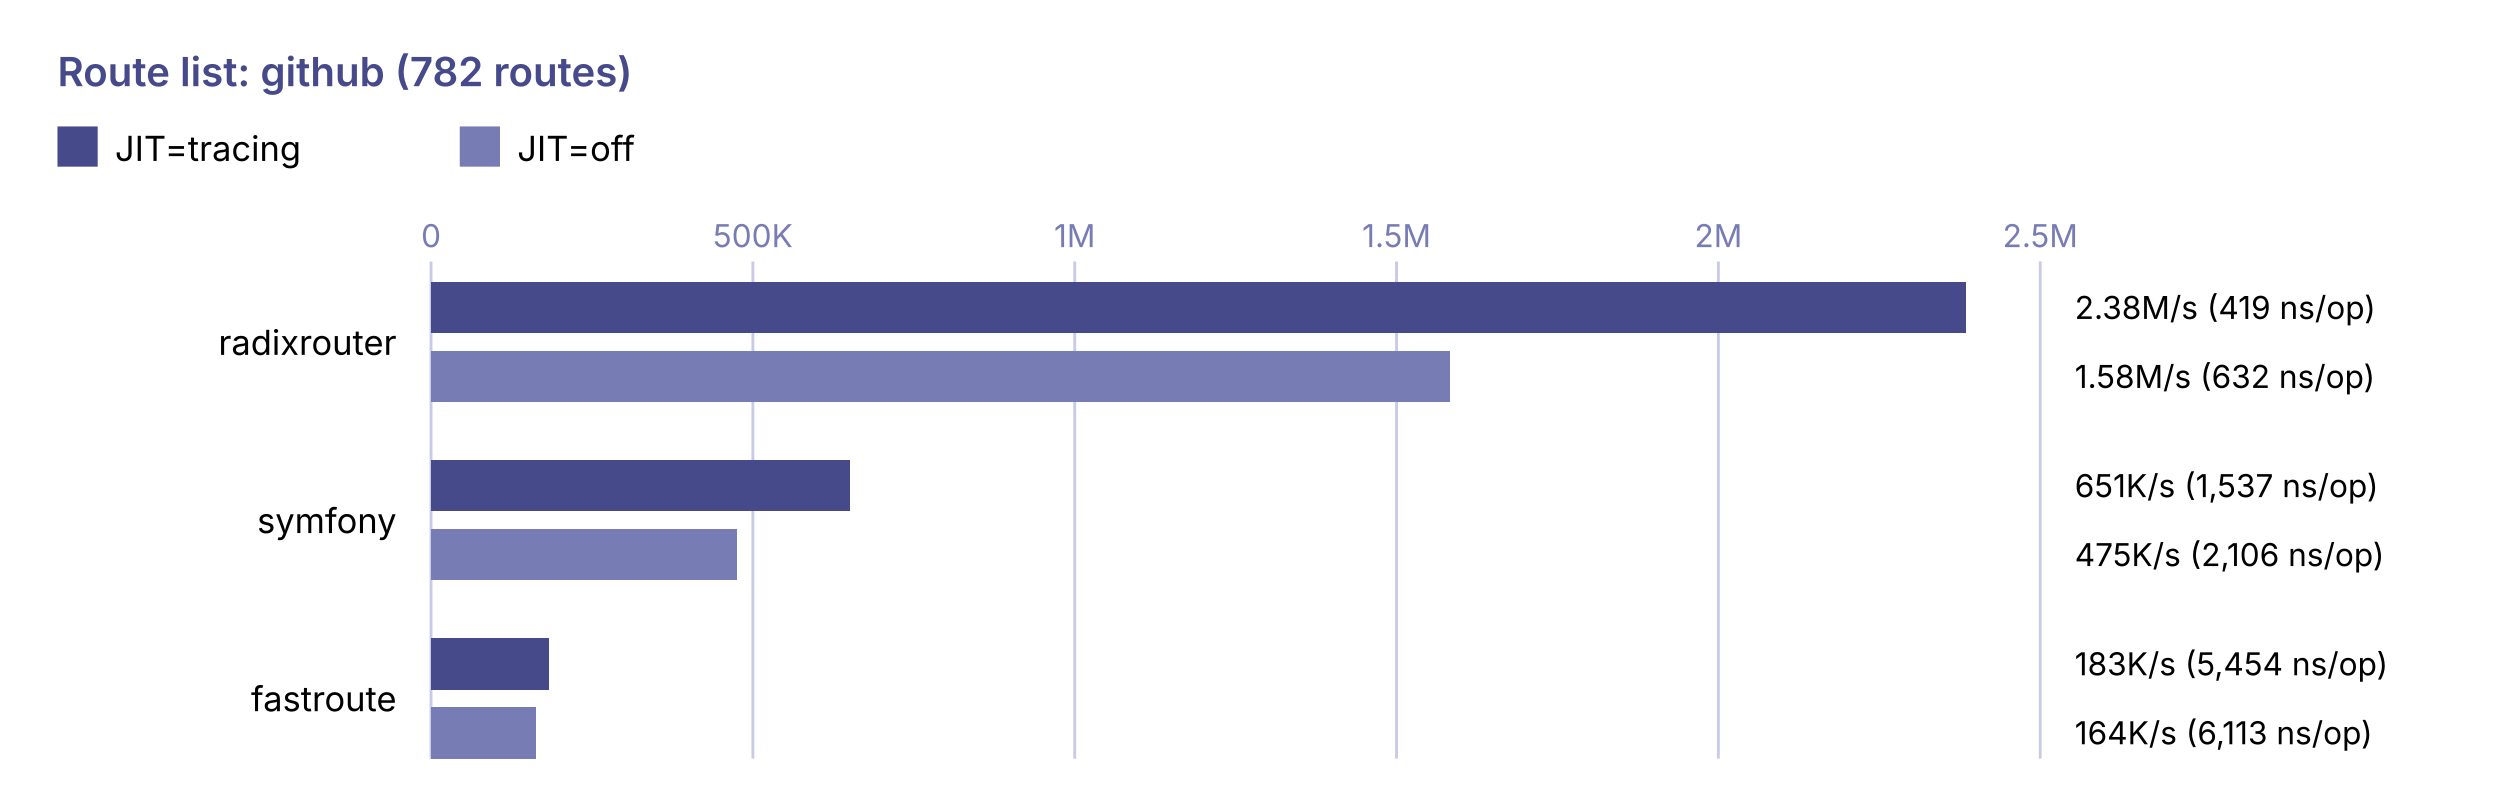
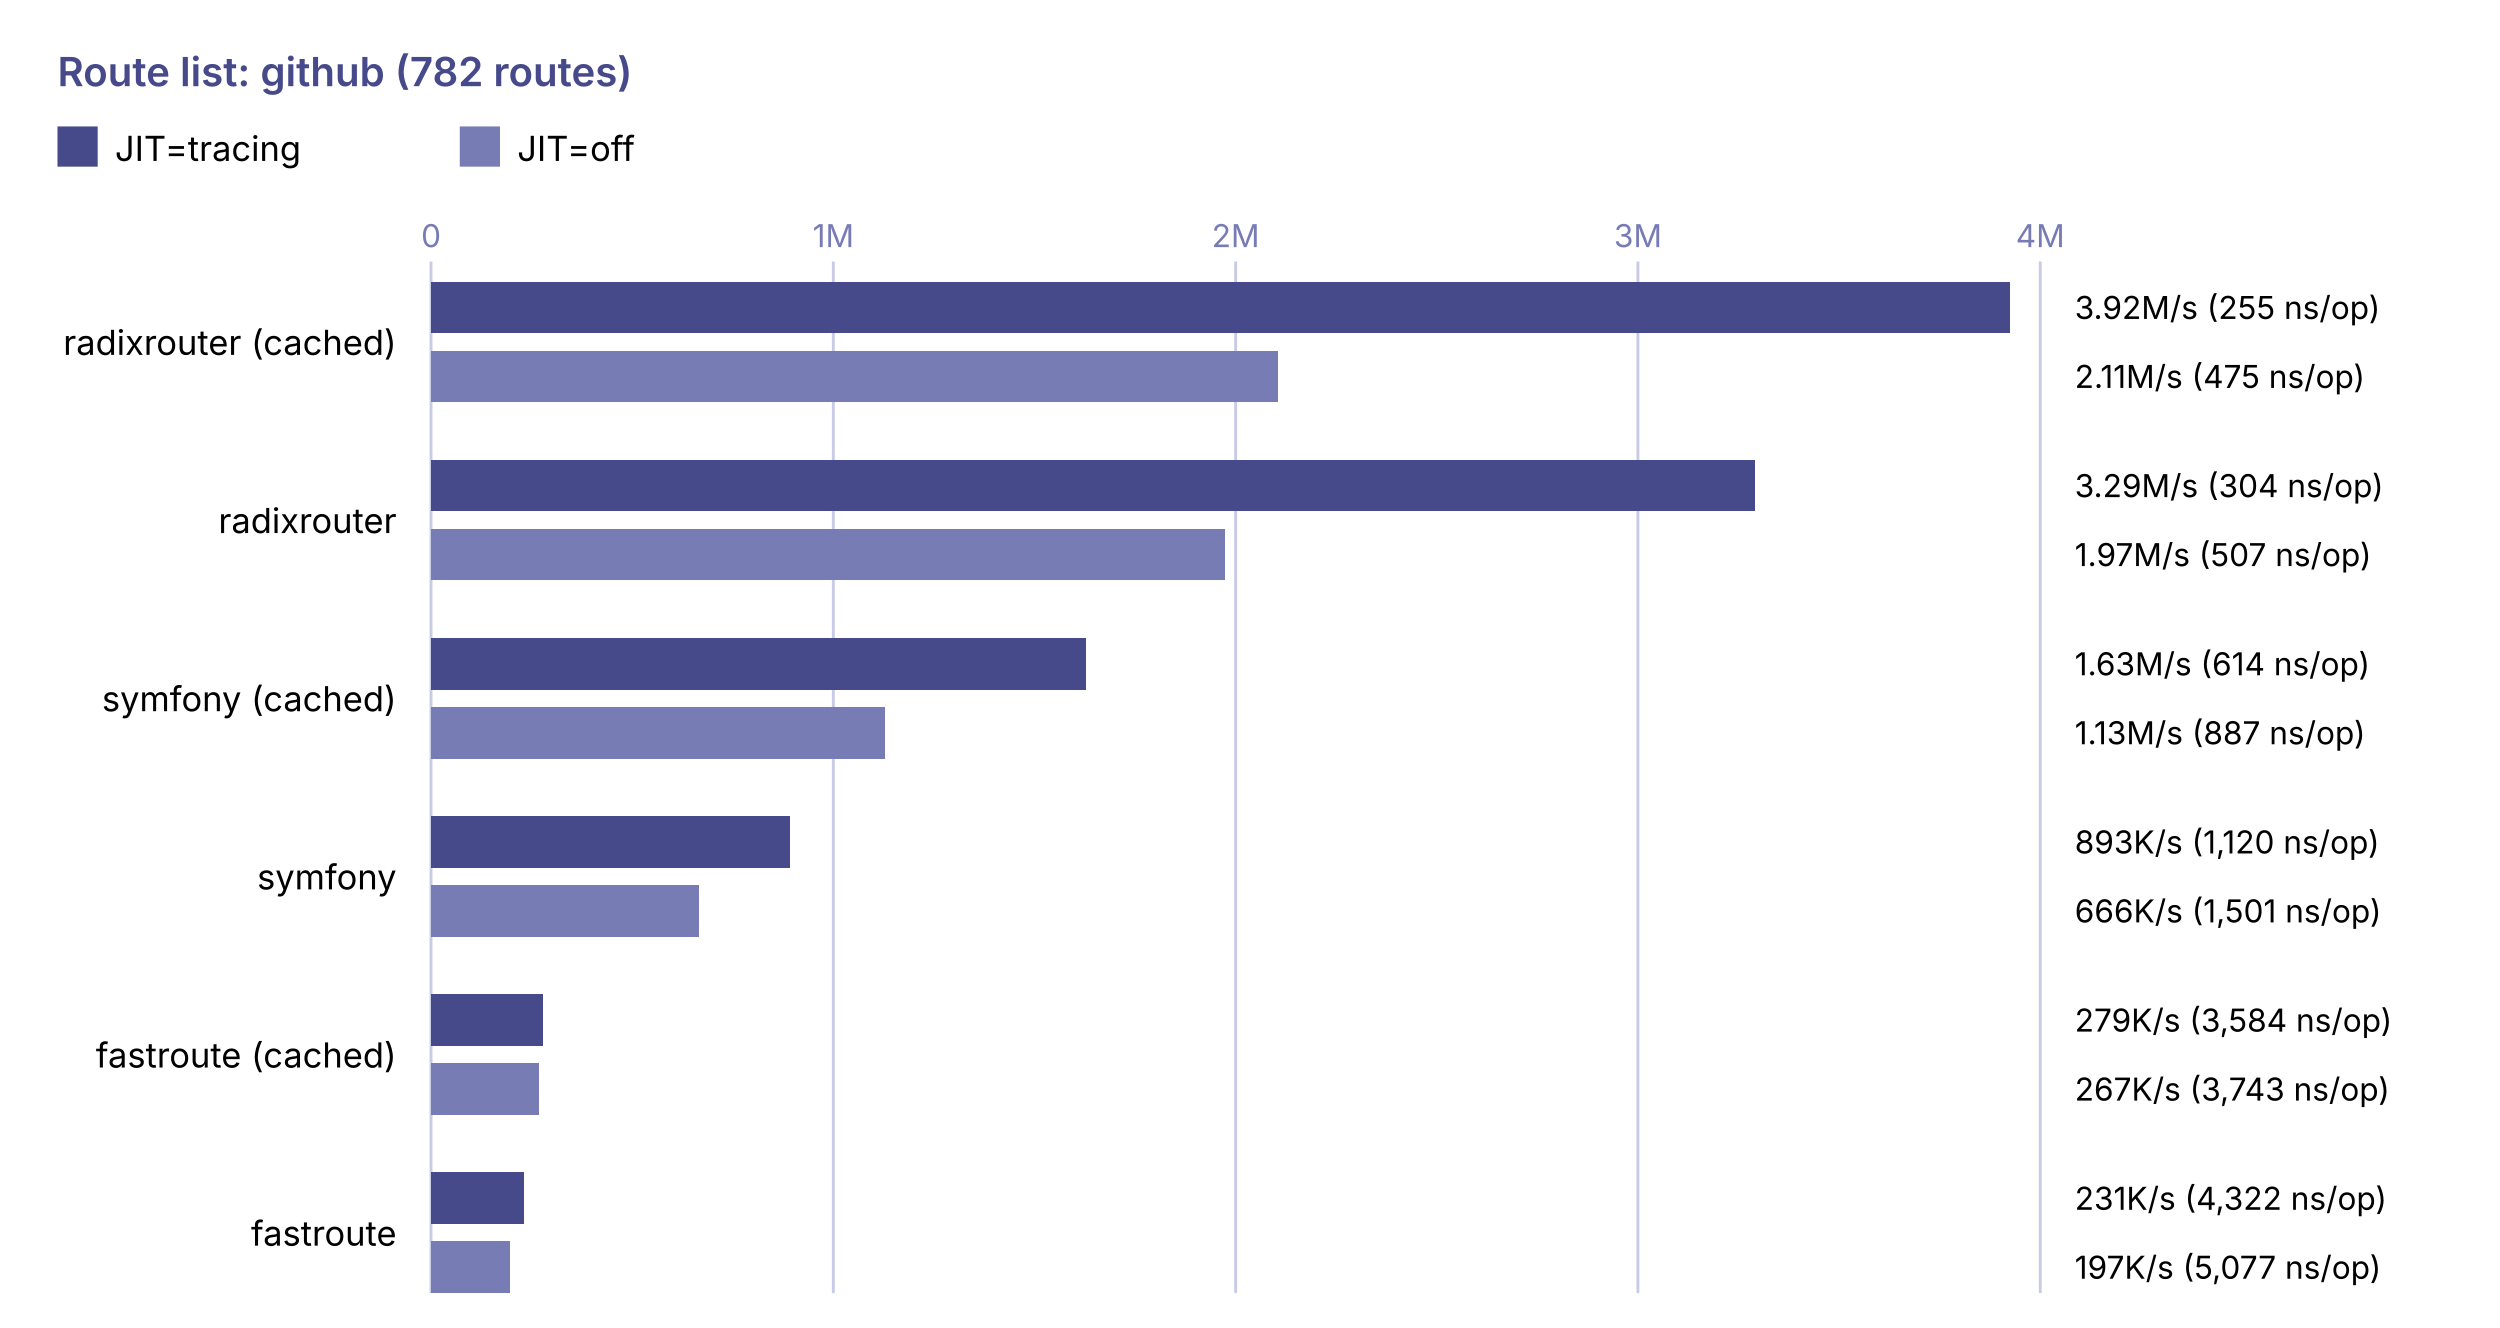
- <svg xmlns="http://www.w3.org/2000/svg" viewBox="0 0 870 276" font-family="system-ui, -apple-system, 'Segoe UI', sans-serif">
+ <svg xmlns="http://www.w3.org/2000/svg" viewBox="0 0 870 462" font-family="system-ui, -apple-system, 'Segoe UI', sans-serif">
  <style>.fg{fill:#000000}.accent{fill:#474A8A}.bar{shape-rendering:crispEdges}.div{stroke:#C9CBE6;stroke-width:1}.tick{fill:#787CB5}@media(prefers-color-scheme:dark){.fg{fill:#E6E6E6}.accent{fill:#B0B3D6}.tick{fill:#B0B3D6}}</style>
  <text class="accent" x="20" y="30" font-size="14" font-weight="600">Route list: github (782 routes)</text>
  <rect x="20" y="44" width="14" height="14" fill="#474A8A" />
  <text class="fg" x="40" y="56" font-size="12">JIT=tracing</text>
  <rect x="160" y="44" width="14" height="14" fill="#787CB5" />
  <text class="fg" x="180" y="56" font-size="12">JIT=off</text>
  <text class="tick" x="150.00" y="86.0" text-anchor="middle" font-size="11">0</text>
-   <line class="div" x1="262.00" y1="91.0" x2="262.00" y2="264.0" />
-   <text class="tick" x="262.00" y="86.0" text-anchor="middle" font-size="11">500K</text>
-   <line class="div" x1="374.00" y1="91.0" x2="374.00" y2="264.0" />
-   <text class="tick" x="374.00" y="86.0" text-anchor="middle" font-size="11">1M</text>
-   <line class="div" x1="486.00" y1="91.0" x2="486.00" y2="264.0" />
-   <text class="tick" x="486.00" y="86.0" text-anchor="middle" font-size="11">1.5M</text>
-   <line class="div" x1="598.00" y1="91.0" x2="598.00" y2="264.0" />
-   <text class="tick" x="598.00" y="86.0" text-anchor="middle" font-size="11">2M</text>
-   <line class="div" x1="710.00" y1="91.0" x2="710.00" y2="264.0" />
-   <text class="tick" x="710.00" y="86.0" text-anchor="middle" font-size="11">2.5M</text>
-   <line class="div" x1="150" y1="91.0" x2="150" y2="264.0" />
-   <text class="fg" x="138" y="123.5" text-anchor="end" font-size="12">radixrouter</text>
-   <rect class="bar" x="150" y="98.0" width="534.08" height="18" fill="#474A8A" />
-   <text class="fg" x="722" y="111.0" font-size="11">2.38M/s  (419 ns/op)</text>
-   <rect class="bar" x="150" y="122.0" width="354.59" height="18" fill="#787CB5" />
-   <text class="fg" x="722" y="135.0" font-size="11">1.58M/s  (632 ns/op)</text>
-   <text class="fg" x="138" y="185.5" text-anchor="end" font-size="12">symfony</text>
-   <rect class="bar" x="150" y="160.0" width="145.72" height="18" fill="#474A8A" />
-   <text class="fg" x="722" y="173.0" font-size="11">651K/s  (1,537 ns/op)</text>
-   <rect class="bar" x="150" y="184.0" width="106.35" height="18" fill="#787CB5" />
-   <text class="fg" x="722" y="197.0" font-size="11">475K/s  (2,106 ns/op)</text>
-   <text class="fg" x="138" y="247.5" text-anchor="end" font-size="12">fastroute</text>
-   <rect class="bar" x="150" y="222.0" width="41.07" height="18" fill="#474A8A" />
-   <text class="fg" x="722" y="235.0" font-size="11">183K/s  (5,454 ns/op)</text>
-   <rect class="bar" x="150" y="246.0" width="36.64" height="18" fill="#787CB5" />
-   <text class="fg" x="722" y="259.0" font-size="11">164K/s  (6,113 ns/op)</text>
+   <line class="div" x1="290.00" y1="91.0" x2="290.00" y2="450.0" />
+   <text class="tick" x="290.00" y="86.0" text-anchor="middle" font-size="11">1M</text>
+   <line class="div" x1="430.00" y1="91.0" x2="430.00" y2="450.0" />
+   <text class="tick" x="430.00" y="86.0" text-anchor="middle" font-size="11">2M</text>
+   <line class="div" x1="570.00" y1="91.0" x2="570.00" y2="450.0" />
+   <text class="tick" x="570.00" y="86.0" text-anchor="middle" font-size="11">3M</text>
+   <line class="div" x1="710.00" y1="91.0" x2="710.00" y2="450.0" />
+   <text class="tick" x="710.00" y="86.0" text-anchor="middle" font-size="11">4M</text>
+   <line class="div" x1="150" y1="91.0" x2="150" y2="450.0" />
+   <text class="fg" x="138" y="123.5" text-anchor="end" font-size="12">radixrouter (cached)</text>
+   <rect class="bar" x="150" y="98.0" width="549.48" height="18" fill="#474A8A" />
+   <text class="fg" x="722" y="111.0" font-size="11">3.92M/s  (255 ns/op)</text>
+   <rect class="bar" x="150" y="122.0" width="294.70" height="18" fill="#787CB5" />
+   <text class="fg" x="722" y="135.0" font-size="11">2.11M/s  (475 ns/op)</text>
+   <text class="fg" x="138" y="185.5" text-anchor="end" font-size="12">radixrouter</text>
+   <rect class="bar" x="150" y="160.0" width="460.60" height="18" fill="#474A8A" />
+   <text class="fg" x="722" y="173.0" font-size="11">3.29M/s  (304 ns/op)</text>
+   <rect class="bar" x="150" y="184.0" width="276.33" height="18" fill="#787CB5" />
+   <text class="fg" x="722" y="197.0" font-size="11">1.97M/s  (507 ns/op)</text>
+   <text class="fg" x="138" y="247.5" text-anchor="end" font-size="12">symfony (cached)</text>
+   <rect class="bar" x="150" y="222.0" width="227.99" height="18" fill="#474A8A" />
+   <text class="fg" x="722" y="235.0" font-size="11">1.63M/s  (614 ns/op)</text>
+   <rect class="bar" x="150" y="246.0" width="157.92" height="18" fill="#787CB5" />
+   <text class="fg" x="722" y="259.0" font-size="11">1.13M/s  (887 ns/op)</text>
+   <text class="fg" x="138" y="309.5" text-anchor="end" font-size="12">symfony</text>
+   <rect class="bar" x="150" y="284.0" width="125.00" height="18" fill="#474A8A" />
+   <text class="fg" x="722" y="297.0" font-size="11">893K/s  (1,120 ns/op)</text>
+   <rect class="bar" x="150" y="308.0" width="93.25" height="18" fill="#787CB5" />
+   <text class="fg" x="722" y="321.0" font-size="11">666K/s  (1,501 ns/op)</text>
+   <text class="fg" x="138" y="371.5" text-anchor="end" font-size="12">fastroute (cached)</text>
+   <rect class="bar" x="150" y="346.0" width="39.07" height="18" fill="#474A8A" />
+   <text class="fg" x="722" y="359.0" font-size="11">279K/s  (3,584 ns/op)</text>
+   <rect class="bar" x="150" y="370.0" width="37.40" height="18" fill="#787CB5" />
+   <text class="fg" x="722" y="383.0" font-size="11">267K/s  (3,743 ns/op)</text>
+   <text class="fg" x="138" y="433.5" text-anchor="end" font-size="12">fastroute</text>
+   <rect class="bar" x="150" y="408.0" width="32.39" height="18" fill="#474A8A" />
+   <text class="fg" x="722" y="421.0" font-size="11">231K/s  (4,322 ns/op)</text>
+   <rect class="bar" x="150" y="432.0" width="27.58" height="18" fill="#787CB5" />
+   <text class="fg" x="722" y="445.0" font-size="11">197K/s  (5,077 ns/op)</text>
</svg>
